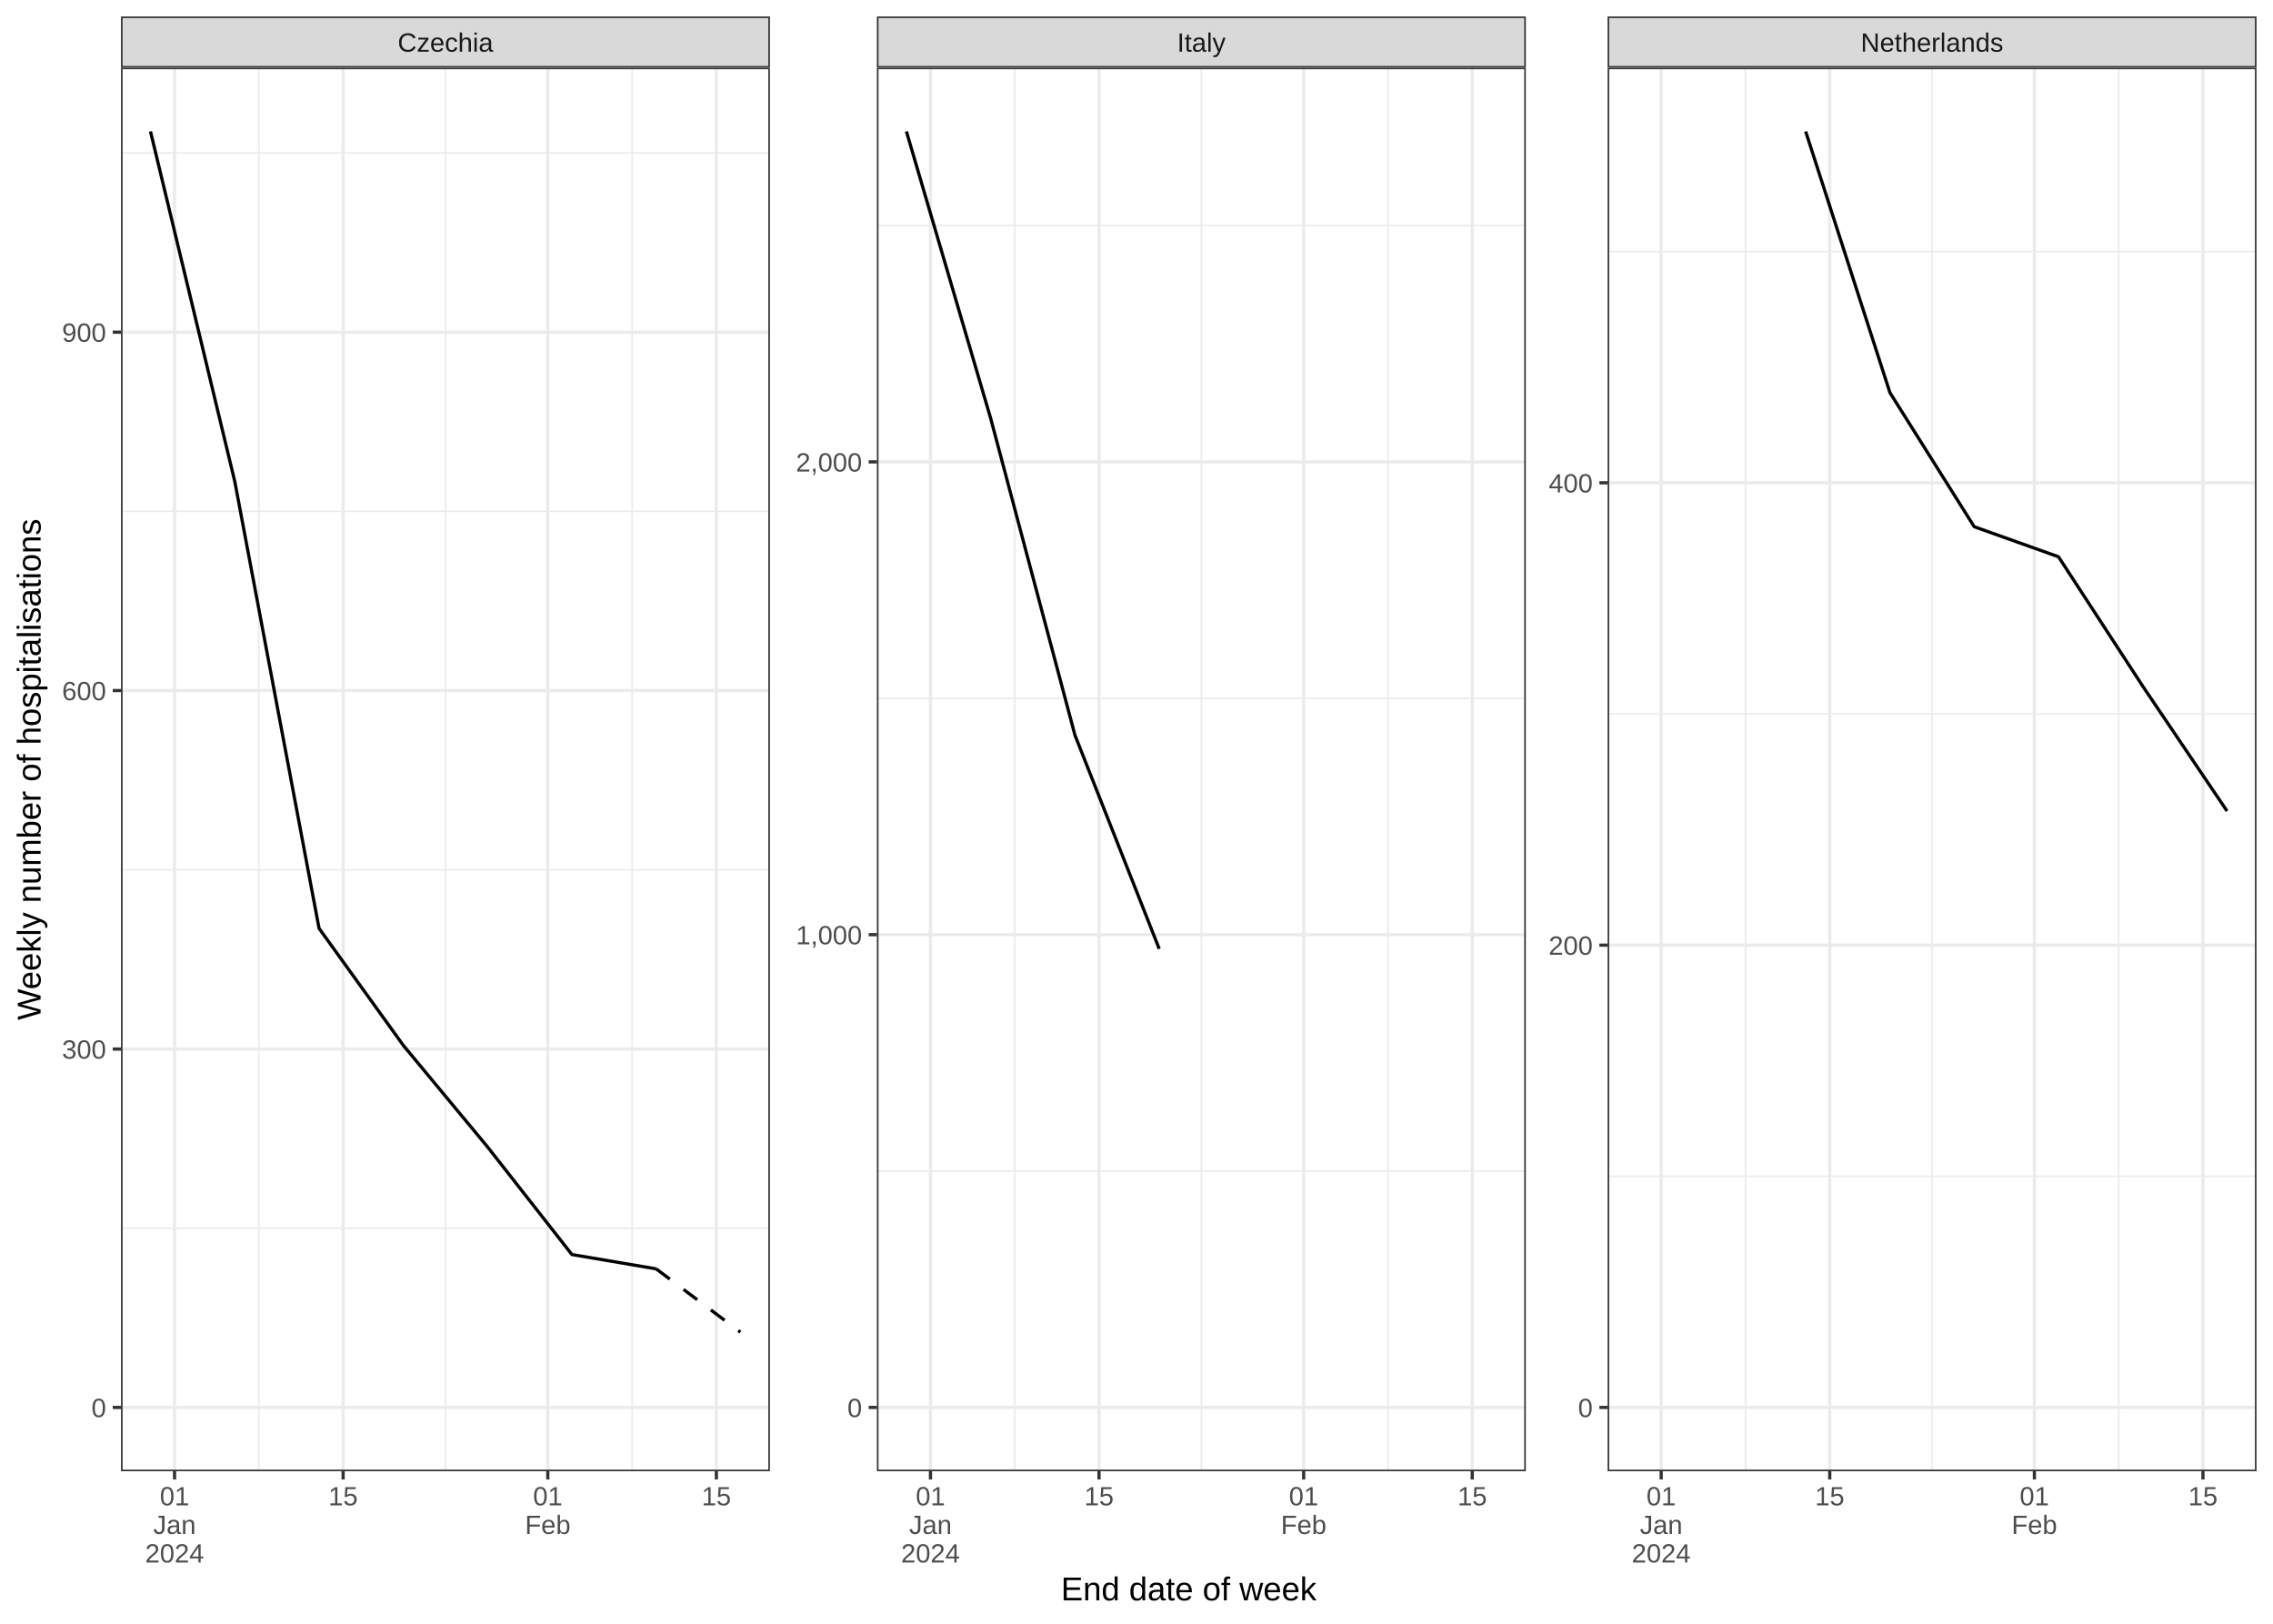
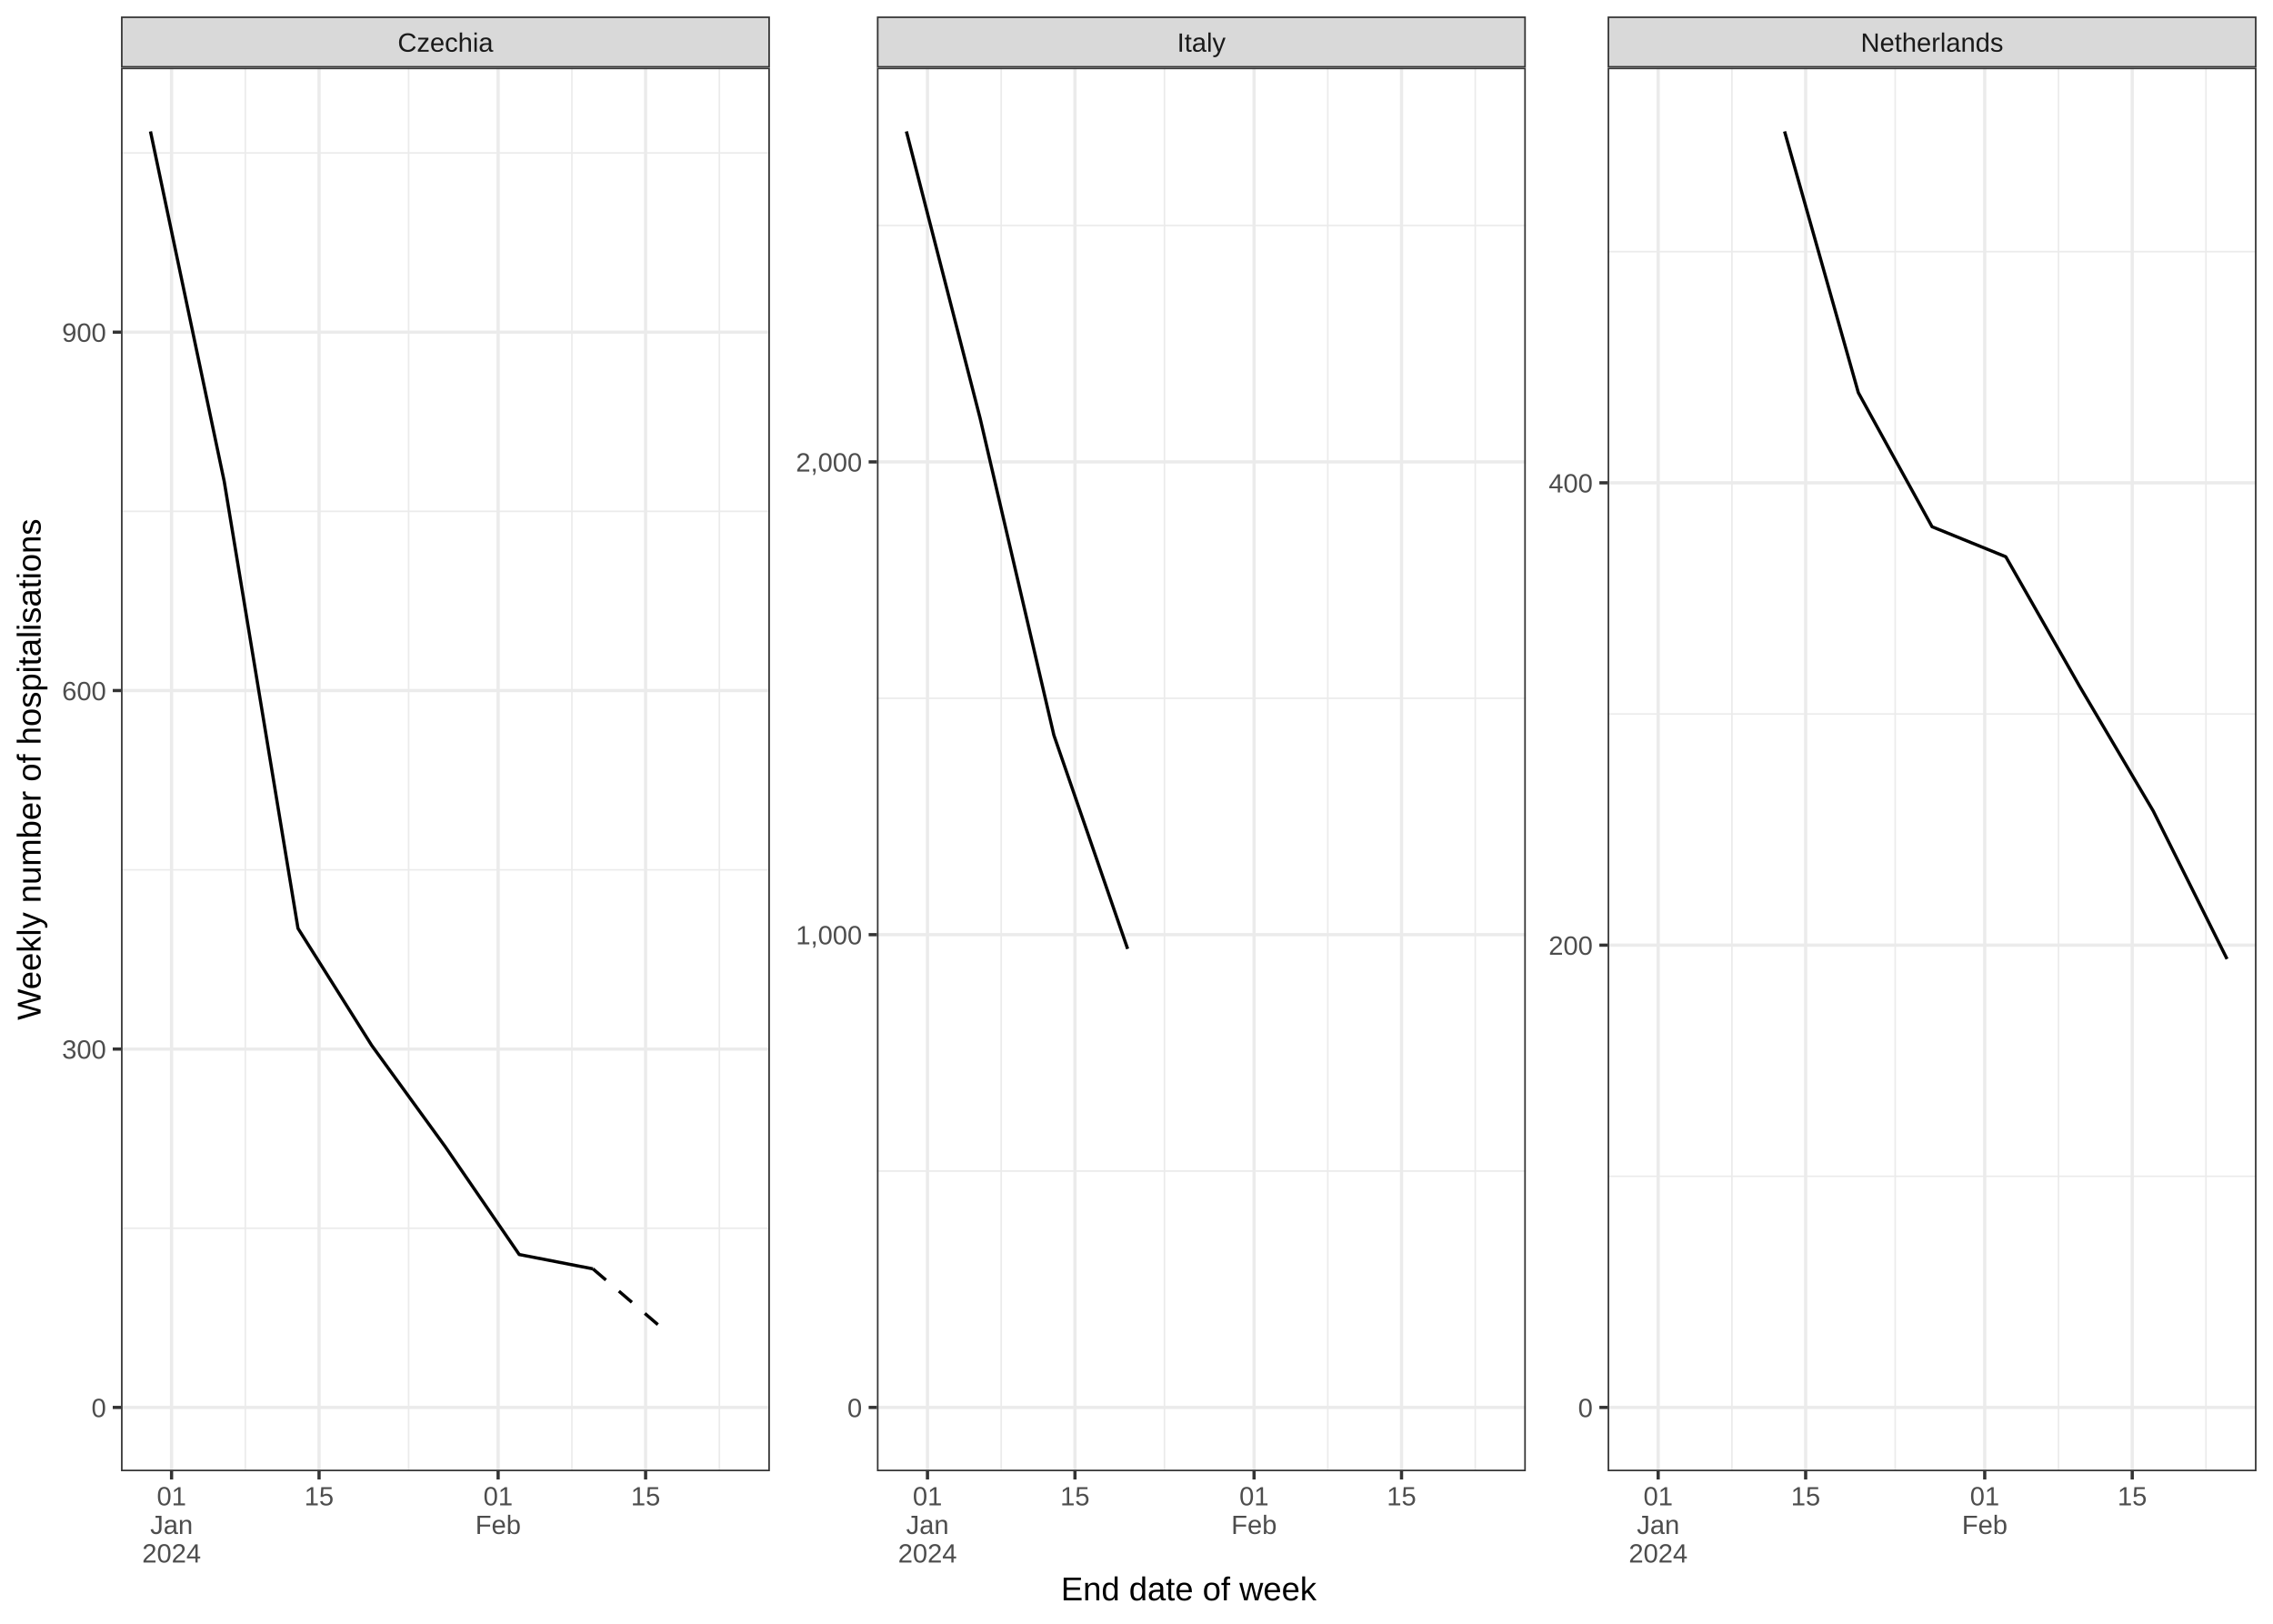
<svg xmlns="http://www.w3.org/2000/svg" class="svglite" width="756.00pt" height="540.00pt" viewBox="0 0 756.00 540.00">
  <defs>
    <style type="text/css">
    .svglite line, .svglite polyline, .svglite polygon, .svglite path, .svglite rect, .svglite circle {
      fill: none;
      stroke: #000000;
      stroke-linecap: round;
      stroke-linejoin: round;
      stroke-miterlimit: 10.00;
    }
    .svglite text {
      white-space: pre;
    }
  </style>
  </defs>
  <rect width="100%" height="100%" style="stroke: none; fill: #FFFFFF;" />
  <defs>
    <clipPath id="cpMC4wMHw3NTYuMDB8MC4wMHw1NDAuMDA=">
      <rect x="0.00" y="0.00" width="756.00" height="540.00" />
    </clipPath>
  </defs>
  <g clip-path="url(#cpMC4wMHw3NTYuMDB8MC4wMHw1NDAuMDA=)">
    <rect x="0.00" y="0.00" width="756.00" height="540.00" style="stroke-width: 1.07; stroke: #FFFFFF; fill: #FFFFFF;" />
  </g>
  <defs>
    <clipPath id="cpNDAuMjR8MjU2LjA4fDIyLjQ5fDQ4OS4yOQ==">
      <rect x="40.24" y="22.49" width="215.83" height="466.80" />
    </clipPath>
  </defs>
  <g clip-path="url(#cpNDAuMjR8MjU2LjA4fDIyLjQ5fDQ4OS4yOQ==)">
    <rect x="40.24" y="22.49" width="215.83" height="466.80" style="stroke-width: 1.07; stroke: none; fill: #FFFFFF;" />
    <polyline points="40.24,408.47 256.08,408.47 " style="stroke-width: 0.53; stroke: #EBEBEB; stroke-linecap: butt;" />
    <polyline points="40.24,289.27 256.08,289.27 " style="stroke-width: 0.53; stroke: #EBEBEB; stroke-linecap: butt;" />
    <polyline points="40.24,170.06 256.08,170.06 " style="stroke-width: 0.53; stroke: #EBEBEB; stroke-linecap: butt;" />
    <polyline points="40.24,50.86 256.08,50.86 " style="stroke-width: 0.53; stroke: #EBEBEB; stroke-linecap: butt;" />
-     <polyline points="86.09,489.29 86.09,22.49 " style="stroke-width: 0.53; stroke: #EBEBEB; stroke-linecap: butt;" />
-     <polyline points="148.16,489.29 148.16,22.49 " style="stroke-width: 0.53; stroke: #EBEBEB; stroke-linecap: butt;" />
-     <polyline points="210.23,489.29 210.23,22.49 " style="stroke-width: 0.53; stroke: #EBEBEB; stroke-linecap: butt;" />
+     <polyline points="81.59,489.29 81.59,22.49 " style="stroke-width: 0.53; stroke: #EBEBEB; stroke-linecap: butt;" />
+     <polyline points="135.90,489.29 135.90,22.49 " style="stroke-width: 0.53; stroke: #EBEBEB; stroke-linecap: butt;" />
+     <polyline points="190.21,489.29 190.21,22.49 " style="stroke-width: 0.53; stroke: #EBEBEB; stroke-linecap: butt;" />
+     <polyline points="239.26,489.29 239.26,22.49 " style="stroke-width: 0.53; stroke: #EBEBEB; stroke-linecap: butt;" />
    <polyline points="40.24,468.07 256.08,468.07 " style="stroke-width: 1.07; stroke: #EBEBEB; stroke-linecap: butt;" />
    <polyline points="40.24,348.87 256.08,348.87 " style="stroke-width: 1.07; stroke: #EBEBEB; stroke-linecap: butt;" />
    <polyline points="40.24,229.66 256.08,229.66 " style="stroke-width: 1.07; stroke: #EBEBEB; stroke-linecap: butt;" />
    <polyline points="40.24,110.46 256.08,110.46 " style="stroke-width: 1.07; stroke: #EBEBEB; stroke-linecap: butt;" />
-     <polyline points="58.06,489.29 58.06,22.49 " style="stroke-width: 1.07; stroke: #EBEBEB; stroke-linecap: butt;" />
-     <polyline points="114.12,489.29 114.12,22.49 " style="stroke-width: 1.07; stroke: #EBEBEB; stroke-linecap: butt;" />
-     <polyline points="182.20,489.29 182.20,22.49 " style="stroke-width: 1.07; stroke: #EBEBEB; stroke-linecap: butt;" />
-     <polyline points="238.26,489.29 238.26,22.49 " style="stroke-width: 1.07; stroke: #EBEBEB; stroke-linecap: butt;" />
-     <polyline points="50.05,43.71 78.09,160.13 106.12,308.74 134.15,347.67 162.18,381.45 190.21,417.21 218.24,421.98 " style="stroke-width: 1.07; stroke-linecap: butt;" />
-     <polyline points="218.24,421.98 246.27,443.04 " style="stroke-width: 1.07; stroke-dasharray: 5.69,5.69; stroke-linecap: butt;" />
+     <polyline points="57.06,489.29 57.06,22.49 " style="stroke-width: 1.07; stroke: #EBEBEB; stroke-linecap: butt;" />
+     <polyline points="106.12,489.29 106.12,22.49 " style="stroke-width: 1.07; stroke: #EBEBEB; stroke-linecap: butt;" />
+     <polyline points="165.68,489.29 165.68,22.49 " style="stroke-width: 1.07; stroke: #EBEBEB; stroke-linecap: butt;" />
+     <polyline points="214.73,489.29 214.73,22.49 " style="stroke-width: 1.07; stroke: #EBEBEB; stroke-linecap: butt;" />
+     <polyline points="50.05,43.71 74.58,160.13 99.11,308.74 123.63,347.67 148.16,381.45 172.69,417.21 197.21,421.98 " style="stroke-width: 1.07; stroke-linecap: butt;" />
+     <polyline points="197.21,421.98 221.74,443.04 " style="stroke-width: 1.07; stroke-dasharray: 5.69,5.69; stroke-linecap: butt;" />
    <rect x="40.24" y="22.49" width="215.83" height="466.80" style="stroke-width: 1.07; stroke: #333333;" />
  </g>
  <g clip-path="url(#cpMC4wMHw3NTYuMDB8MC4wMHw1NDAuMDA=)">
</g>
  <defs>
    <clipPath id="cpMjkxLjY2fDUwNy40OXwyMi40OXw0ODkuMjk=">
      <rect x="291.66" y="22.49" width="215.83" height="466.80" />
    </clipPath>
  </defs>
  <g clip-path="url(#cpMjkxLjY2fDUwNy40OXwyMi40OXw0ODkuMjk=)">
    <rect x="291.66" y="22.49" width="215.83" height="466.80" style="stroke-width: 1.07; stroke: none; fill: #FFFFFF;" />
    <polyline points="291.66,389.45 507.49,389.45 " style="stroke-width: 0.53; stroke: #EBEBEB; stroke-linecap: butt;" />
    <polyline points="291.66,232.23 507.49,232.23 " style="stroke-width: 0.53; stroke: #EBEBEB; stroke-linecap: butt;" />
    <polyline points="291.66,75.00 507.49,75.00 " style="stroke-width: 0.53; stroke: #EBEBEB; stroke-linecap: butt;" />
-     <polyline points="337.51,489.29 337.51,22.49 " style="stroke-width: 0.53; stroke: #EBEBEB; stroke-linecap: butt;" />
-     <polyline points="399.58,489.29 399.58,22.49 " style="stroke-width: 0.53; stroke: #EBEBEB; stroke-linecap: butt;" />
-     <polyline points="461.64,489.29 461.64,22.49 " style="stroke-width: 0.53; stroke: #EBEBEB; stroke-linecap: butt;" />
+     <polyline points="333.00,489.29 333.00,22.49 " style="stroke-width: 0.53; stroke: #EBEBEB; stroke-linecap: butt;" />
+     <polyline points="387.31,489.29 387.31,22.49 " style="stroke-width: 0.53; stroke: #EBEBEB; stroke-linecap: butt;" />
+     <polyline points="441.62,489.29 441.62,22.49 " style="stroke-width: 0.53; stroke: #EBEBEB; stroke-linecap: butt;" />
+     <polyline points="490.67,489.29 490.67,22.49 " style="stroke-width: 0.53; stroke: #EBEBEB; stroke-linecap: butt;" />
    <polyline points="291.66,468.07 507.49,468.07 " style="stroke-width: 1.07; stroke: #EBEBEB; stroke-linecap: butt;" />
    <polyline points="291.66,310.84 507.49,310.84 " style="stroke-width: 1.07; stroke: #EBEBEB; stroke-linecap: butt;" />
    <polyline points="291.66,153.61 507.49,153.61 " style="stroke-width: 1.07; stroke: #EBEBEB; stroke-linecap: butt;" />
-     <polyline points="309.48,489.29 309.48,22.49 " style="stroke-width: 1.07; stroke: #EBEBEB; stroke-linecap: butt;" />
-     <polyline points="365.54,489.29 365.54,22.49 " style="stroke-width: 1.07; stroke: #EBEBEB; stroke-linecap: butt;" />
-     <polyline points="433.61,489.29 433.61,22.49 " style="stroke-width: 1.07; stroke: #EBEBEB; stroke-linecap: butt;" />
-     <polyline points="489.67,489.29 489.67,22.49 " style="stroke-width: 1.07; stroke: #EBEBEB; stroke-linecap: butt;" />
-     <polyline points="301.47,43.71 329.50,139.15 357.53,244.49 385.56,315.56 " style="stroke-width: 1.07; stroke-linecap: butt;" />
+     <polyline points="308.48,489.29 308.48,22.49 " style="stroke-width: 1.07; stroke: #EBEBEB; stroke-linecap: butt;" />
+     <polyline points="357.53,489.29 357.53,22.49 " style="stroke-width: 1.07; stroke: #EBEBEB; stroke-linecap: butt;" />
+     <polyline points="417.10,489.29 417.10,22.49 " style="stroke-width: 1.07; stroke: #EBEBEB; stroke-linecap: butt;" />
+     <polyline points="466.15,489.29 466.15,22.49 " style="stroke-width: 1.07; stroke: #EBEBEB; stroke-linecap: butt;" />
+     <polyline points="301.47,43.71 326.00,139.15 350.52,244.49 375.05,315.56 " style="stroke-width: 1.07; stroke-linecap: butt;" />
    <rect x="291.66" y="22.49" width="215.83" height="466.80" style="stroke-width: 1.07; stroke: #333333;" />
  </g>
  <g clip-path="url(#cpMC4wMHw3NTYuMDB8MC4wMHw1NDAuMDA=)">
</g>
  <defs>
    <clipPath id="cpNTM0LjY5fDc1MC41MnwyMi40OXw0ODkuMjk=">
      <rect x="534.69" y="22.49" width="215.83" height="466.80" />
    </clipPath>
  </defs>
  <g clip-path="url(#cpNTM0LjY5fDc1MC41MnwyMi40OXw0ODkuMjk=)">
    <rect x="534.69" y="22.49" width="215.83" height="466.80" style="stroke-width: 1.07; stroke: none; fill: #FFFFFF;" />
    <polyline points="534.69,391.19 750.52,391.19 " style="stroke-width: 0.53; stroke: #EBEBEB; stroke-linecap: butt;" />
    <polyline points="534.69,237.44 750.52,237.44 " style="stroke-width: 0.53; stroke: #EBEBEB; stroke-linecap: butt;" />
    <polyline points="534.69,83.68 750.52,83.68 " style="stroke-width: 0.53; stroke: #EBEBEB; stroke-linecap: butt;" />
-     <polyline points="580.54,489.29 580.54,22.49 " style="stroke-width: 0.53; stroke: #EBEBEB; stroke-linecap: butt;" />
-     <polyline points="642.60,489.29 642.60,22.49 " style="stroke-width: 0.53; stroke: #EBEBEB; stroke-linecap: butt;" />
-     <polyline points="704.67,489.29 704.67,22.49 " style="stroke-width: 0.53; stroke: #EBEBEB; stroke-linecap: butt;" />
+     <polyline points="576.03,489.29 576.03,22.49 " style="stroke-width: 0.53; stroke: #EBEBEB; stroke-linecap: butt;" />
+     <polyline points="630.34,489.29 630.34,22.49 " style="stroke-width: 0.53; stroke: #EBEBEB; stroke-linecap: butt;" />
+     <polyline points="684.65,489.29 684.65,22.49 " style="stroke-width: 0.53; stroke: #EBEBEB; stroke-linecap: butt;" />
+     <polyline points="733.70,489.29 733.70,22.49 " style="stroke-width: 0.53; stroke: #EBEBEB; stroke-linecap: butt;" />
    <polyline points="534.69,468.07 750.52,468.07 " style="stroke-width: 1.07; stroke: #EBEBEB; stroke-linecap: butt;" />
    <polyline points="534.69,314.32 750.52,314.32 " style="stroke-width: 1.07; stroke: #EBEBEB; stroke-linecap: butt;" />
    <polyline points="534.69,160.56 750.52,160.56 " style="stroke-width: 1.07; stroke: #EBEBEB; stroke-linecap: butt;" />
-     <polyline points="552.51,489.29 552.51,22.49 " style="stroke-width: 1.07; stroke: #EBEBEB; stroke-linecap: butt;" />
-     <polyline points="608.57,489.29 608.57,22.49 " style="stroke-width: 1.07; stroke: #EBEBEB; stroke-linecap: butt;" />
-     <polyline points="676.64,489.29 676.64,22.49 " style="stroke-width: 1.07; stroke: #EBEBEB; stroke-linecap: butt;" />
-     <polyline points="732.70,489.29 732.70,22.49 " style="stroke-width: 1.07; stroke: #EBEBEB; stroke-linecap: butt;" />
-     <polyline points="600.56,43.71 628.59,130.58 656.62,175.17 684.65,185.16 712.68,228.21 740.71,269.73 " style="stroke-width: 1.07; stroke-linecap: butt;" />
+     <polyline points="551.51,489.29 551.51,22.49 " style="stroke-width: 1.07; stroke: #EBEBEB; stroke-linecap: butt;" />
+     <polyline points="600.56,489.29 600.56,22.49 " style="stroke-width: 1.07; stroke: #EBEBEB; stroke-linecap: butt;" />
+     <polyline points="660.12,489.29 660.12,22.49 " style="stroke-width: 1.07; stroke: #EBEBEB; stroke-linecap: butt;" />
+     <polyline points="709.18,489.29 709.18,22.49 " style="stroke-width: 1.07; stroke: #EBEBEB; stroke-linecap: butt;" />
+     <polyline points="593.55,43.71 618.08,130.58 642.60,175.17 667.13,185.16 691.66,228.21 716.18,269.73 740.71,318.93 " style="stroke-width: 1.07; stroke-linecap: butt;" />
    <rect x="534.69" y="22.49" width="215.83" height="466.80" style="stroke-width: 1.07; stroke: #333333;" />
  </g>
  <g clip-path="url(#cpMC4wMHw3NTYuMDB8MC4wMHw1NDAuMDA=)">
</g>
  <defs>
    <clipPath id="cpNDAuMjR8MjU2LjA4fDUuNDh8MjIuNDk=">
      <rect x="40.24" y="5.48" width="215.83" height="17.01" />
    </clipPath>
  </defs>
  <g clip-path="url(#cpNDAuMjR8MjU2LjA4fDUuNDh8MjIuNDk=)">
    <rect x="40.24" y="5.48" width="215.83" height="17.01" style="stroke-width: 1.07; stroke: #333333; fill: #D9D9D9;" />
    <text x="148.16" y="17.19" text-anchor="middle" style="font-size: 8.80px;fill: #1A1A1A; font-family: &quot;Liberation Sans&quot;;" textLength="34.42px" lengthAdjust="spacingAndGlyphs">Czechia</text>
  </g>
  <g clip-path="url(#cpMC4wMHw3NTYuMDB8MC4wMHw1NDAuMDA=)">
</g>
  <defs>
    <clipPath id="cpMjkxLjY2fDUwNy40OXw1LjQ4fDIyLjQ5">
      <rect x="291.66" y="5.48" width="215.83" height="17.01" />
    </clipPath>
  </defs>
  <g clip-path="url(#cpMjkxLjY2fDUwNy40OXw1LjQ4fDIyLjQ5)">
    <rect x="291.66" y="5.48" width="215.83" height="17.01" style="stroke-width: 1.07; stroke: #333333; fill: #D9D9D9;" />
    <text x="399.58" y="17.19" text-anchor="middle" style="font-size: 8.80px;fill: #1A1A1A; font-family: &quot;Liberation Sans&quot;;" textLength="19.09px" lengthAdjust="spacingAndGlyphs">Italy</text>
  </g>
  <g clip-path="url(#cpMC4wMHw3NTYuMDB8MC4wMHw1NDAuMDA=)">
</g>
  <defs>
    <clipPath id="cpNTM0LjY5fDc1MC41Mnw1LjQ4fDIyLjQ5">
      <rect x="534.69" y="5.48" width="215.83" height="17.01" />
    </clipPath>
  </defs>
  <g clip-path="url(#cpNTM0LjY5fDc1MC41Mnw1LjQ4fDIyLjQ5)">
    <rect x="534.69" y="5.48" width="215.83" height="17.01" style="stroke-width: 1.07; stroke: #333333; fill: #D9D9D9;" />
    <text x="642.60" y="17.19" text-anchor="middle" style="font-size: 8.80px;fill: #1A1A1A; font-family: &quot;Liberation Sans&quot;;" textLength="53.63px" lengthAdjust="spacingAndGlyphs">Netherlands</text>
  </g>
  <g clip-path="url(#cpMC4wMHw3NTYuMDB8MC4wMHw1NDAuMDA=)">
-     <polyline points="58.06,492.03 58.06,489.29 " style="stroke-width: 1.07; stroke: #333333; stroke-linecap: butt;" />
-     <polyline points="114.12,492.03 114.12,489.29 " style="stroke-width: 1.07; stroke: #333333; stroke-linecap: butt;" />
-     <polyline points="182.20,492.03 182.20,489.29 " style="stroke-width: 1.07; stroke: #333333; stroke-linecap: butt;" />
-     <polyline points="238.26,492.03 238.26,489.29 " style="stroke-width: 1.07; stroke: #333333; stroke-linecap: butt;" />
-     <text x="58.06" y="500.63" text-anchor="middle" style="font-size: 8.80px;fill: #4D4D4D; font-family: &quot;Liberation Sans&quot;;" textLength="11.19px" lengthAdjust="spacingAndGlyphs">01</text>
-     <text x="58.06" y="510.14" text-anchor="middle" style="font-size: 8.80px;fill: #4D4D4D; font-family: &quot;Liberation Sans&quot;;" textLength="13.56px" lengthAdjust="spacingAndGlyphs">Jan</text>
-     <text x="58.06" y="519.64" text-anchor="middle" style="font-size: 8.80px;fill: #4D4D4D; font-family: &quot;Liberation Sans&quot;;" textLength="22.38px" lengthAdjust="spacingAndGlyphs">2024</text>
-     <text x="114.12" y="500.63" text-anchor="middle" style="font-size: 8.80px;fill: #4D4D4D; font-family: &quot;Liberation Sans&quot;;" textLength="11.19px" lengthAdjust="spacingAndGlyphs">15</text>
-     <text x="182.20" y="500.63" text-anchor="middle" style="font-size: 8.80px;fill: #4D4D4D; font-family: &quot;Liberation Sans&quot;;" textLength="11.19px" lengthAdjust="spacingAndGlyphs">01</text>
-     <text x="182.20" y="510.14" text-anchor="middle" style="font-size: 8.80px;fill: #4D4D4D; font-family: &quot;Liberation Sans&quot;;" textLength="15.58px" lengthAdjust="spacingAndGlyphs">Feb</text>
-     <text x="238.26" y="500.63" text-anchor="middle" style="font-size: 8.80px;fill: #4D4D4D; font-family: &quot;Liberation Sans&quot;;" textLength="11.19px" lengthAdjust="spacingAndGlyphs">15</text>
-     <polyline points="309.48,492.03 309.48,489.29 " style="stroke-width: 1.07; stroke: #333333; stroke-linecap: butt;" />
-     <polyline points="365.54,492.03 365.54,489.29 " style="stroke-width: 1.07; stroke: #333333; stroke-linecap: butt;" />
-     <polyline points="433.61,492.03 433.61,489.29 " style="stroke-width: 1.07; stroke: #333333; stroke-linecap: butt;" />
-     <polyline points="489.67,492.03 489.67,489.29 " style="stroke-width: 1.07; stroke: #333333; stroke-linecap: butt;" />
-     <text x="309.48" y="500.63" text-anchor="middle" style="font-size: 8.80px;fill: #4D4D4D; font-family: &quot;Liberation Sans&quot;;" textLength="11.19px" lengthAdjust="spacingAndGlyphs">01</text>
-     <text x="309.48" y="510.14" text-anchor="middle" style="font-size: 8.80px;fill: #4D4D4D; font-family: &quot;Liberation Sans&quot;;" textLength="13.56px" lengthAdjust="spacingAndGlyphs">Jan</text>
-     <text x="309.48" y="519.64" text-anchor="middle" style="font-size: 8.80px;fill: #4D4D4D; font-family: &quot;Liberation Sans&quot;;" textLength="22.38px" lengthAdjust="spacingAndGlyphs">2024</text>
-     <text x="365.54" y="500.63" text-anchor="middle" style="font-size: 8.80px;fill: #4D4D4D; font-family: &quot;Liberation Sans&quot;;" textLength="11.19px" lengthAdjust="spacingAndGlyphs">15</text>
-     <text x="433.61" y="500.63" text-anchor="middle" style="font-size: 8.80px;fill: #4D4D4D; font-family: &quot;Liberation Sans&quot;;" textLength="11.19px" lengthAdjust="spacingAndGlyphs">01</text>
-     <text x="433.61" y="510.14" text-anchor="middle" style="font-size: 8.80px;fill: #4D4D4D; font-family: &quot;Liberation Sans&quot;;" textLength="15.58px" lengthAdjust="spacingAndGlyphs">Feb</text>
-     <text x="489.67" y="500.63" text-anchor="middle" style="font-size: 8.80px;fill: #4D4D4D; font-family: &quot;Liberation Sans&quot;;" textLength="11.19px" lengthAdjust="spacingAndGlyphs">15</text>
-     <polyline points="552.51,492.03 552.51,489.29 " style="stroke-width: 1.07; stroke: #333333; stroke-linecap: butt;" />
-     <polyline points="608.57,492.03 608.57,489.29 " style="stroke-width: 1.07; stroke: #333333; stroke-linecap: butt;" />
-     <polyline points="676.64,492.03 676.64,489.29 " style="stroke-width: 1.07; stroke: #333333; stroke-linecap: butt;" />
-     <polyline points="732.70,492.03 732.70,489.29 " style="stroke-width: 1.07; stroke: #333333; stroke-linecap: butt;" />
-     <text x="552.51" y="500.63" text-anchor="middle" style="font-size: 8.80px;fill: #4D4D4D; font-family: &quot;Liberation Sans&quot;;" textLength="11.19px" lengthAdjust="spacingAndGlyphs">01</text>
-     <text x="552.51" y="510.14" text-anchor="middle" style="font-size: 8.80px;fill: #4D4D4D; font-family: &quot;Liberation Sans&quot;;" textLength="13.56px" lengthAdjust="spacingAndGlyphs">Jan</text>
-     <text x="552.51" y="519.64" text-anchor="middle" style="font-size: 8.80px;fill: #4D4D4D; font-family: &quot;Liberation Sans&quot;;" textLength="22.38px" lengthAdjust="spacingAndGlyphs">2024</text>
-     <text x="608.57" y="500.63" text-anchor="middle" style="font-size: 8.80px;fill: #4D4D4D; font-family: &quot;Liberation Sans&quot;;" textLength="11.19px" lengthAdjust="spacingAndGlyphs">15</text>
-     <text x="676.64" y="500.63" text-anchor="middle" style="font-size: 8.80px;fill: #4D4D4D; font-family: &quot;Liberation Sans&quot;;" textLength="11.19px" lengthAdjust="spacingAndGlyphs">01</text>
-     <text x="676.64" y="510.14" text-anchor="middle" style="font-size: 8.80px;fill: #4D4D4D; font-family: &quot;Liberation Sans&quot;;" textLength="15.58px" lengthAdjust="spacingAndGlyphs">Feb</text>
-     <text x="732.70" y="500.63" text-anchor="middle" style="font-size: 8.80px;fill: #4D4D4D; font-family: &quot;Liberation Sans&quot;;" textLength="11.19px" lengthAdjust="spacingAndGlyphs">15</text>
+     <polyline points="57.06,492.03 57.06,489.29 " style="stroke-width: 1.07; stroke: #333333; stroke-linecap: butt;" />
+     <polyline points="106.12,492.03 106.12,489.29 " style="stroke-width: 1.07; stroke: #333333; stroke-linecap: butt;" />
+     <polyline points="165.68,492.03 165.68,489.29 " style="stroke-width: 1.07; stroke: #333333; stroke-linecap: butt;" />
+     <polyline points="214.73,492.03 214.73,489.29 " style="stroke-width: 1.07; stroke: #333333; stroke-linecap: butt;" />
+     <text x="57.06" y="500.63" text-anchor="middle" style="font-size: 8.80px;fill: #4D4D4D; font-family: &quot;Liberation Sans&quot;;" textLength="11.19px" lengthAdjust="spacingAndGlyphs">01</text>
+     <text x="57.06" y="510.14" text-anchor="middle" style="font-size: 8.80px;fill: #4D4D4D; font-family: &quot;Liberation Sans&quot;;" textLength="13.56px" lengthAdjust="spacingAndGlyphs">Jan</text>
+     <text x="57.06" y="519.64" text-anchor="middle" style="font-size: 8.80px;fill: #4D4D4D; font-family: &quot;Liberation Sans&quot;;" textLength="22.38px" lengthAdjust="spacingAndGlyphs">2024</text>
+     <text x="106.12" y="500.63" text-anchor="middle" style="font-size: 8.80px;fill: #4D4D4D; font-family: &quot;Liberation Sans&quot;;" textLength="11.19px" lengthAdjust="spacingAndGlyphs">15</text>
+     <text x="165.68" y="500.63" text-anchor="middle" style="font-size: 8.80px;fill: #4D4D4D; font-family: &quot;Liberation Sans&quot;;" textLength="11.19px" lengthAdjust="spacingAndGlyphs">01</text>
+     <text x="165.68" y="510.14" text-anchor="middle" style="font-size: 8.80px;fill: #4D4D4D; font-family: &quot;Liberation Sans&quot;;" textLength="15.58px" lengthAdjust="spacingAndGlyphs">Feb</text>
+     <text x="214.73" y="500.63" text-anchor="middle" style="font-size: 8.80px;fill: #4D4D4D; font-family: &quot;Liberation Sans&quot;;" textLength="11.19px" lengthAdjust="spacingAndGlyphs">15</text>
+     <polyline points="308.48,492.03 308.48,489.29 " style="stroke-width: 1.07; stroke: #333333; stroke-linecap: butt;" />
+     <polyline points="357.53,492.03 357.53,489.29 " style="stroke-width: 1.07; stroke: #333333; stroke-linecap: butt;" />
+     <polyline points="417.10,492.03 417.10,489.29 " style="stroke-width: 1.07; stroke: #333333; stroke-linecap: butt;" />
+     <polyline points="466.15,492.03 466.15,489.29 " style="stroke-width: 1.07; stroke: #333333; stroke-linecap: butt;" />
+     <text x="308.48" y="500.63" text-anchor="middle" style="font-size: 8.80px;fill: #4D4D4D; font-family: &quot;Liberation Sans&quot;;" textLength="11.19px" lengthAdjust="spacingAndGlyphs">01</text>
+     <text x="308.48" y="510.14" text-anchor="middle" style="font-size: 8.80px;fill: #4D4D4D; font-family: &quot;Liberation Sans&quot;;" textLength="13.56px" lengthAdjust="spacingAndGlyphs">Jan</text>
+     <text x="308.48" y="519.64" text-anchor="middle" style="font-size: 8.80px;fill: #4D4D4D; font-family: &quot;Liberation Sans&quot;;" textLength="22.38px" lengthAdjust="spacingAndGlyphs">2024</text>
+     <text x="357.53" y="500.63" text-anchor="middle" style="font-size: 8.80px;fill: #4D4D4D; font-family: &quot;Liberation Sans&quot;;" textLength="11.19px" lengthAdjust="spacingAndGlyphs">15</text>
+     <text x="417.10" y="500.63" text-anchor="middle" style="font-size: 8.80px;fill: #4D4D4D; font-family: &quot;Liberation Sans&quot;;" textLength="11.19px" lengthAdjust="spacingAndGlyphs">01</text>
+     <text x="417.10" y="510.14" text-anchor="middle" style="font-size: 8.80px;fill: #4D4D4D; font-family: &quot;Liberation Sans&quot;;" textLength="15.58px" lengthAdjust="spacingAndGlyphs">Feb</text>
+     <text x="466.15" y="500.63" text-anchor="middle" style="font-size: 8.80px;fill: #4D4D4D; font-family: &quot;Liberation Sans&quot;;" textLength="11.19px" lengthAdjust="spacingAndGlyphs">15</text>
+     <polyline points="551.51,492.03 551.51,489.29 " style="stroke-width: 1.07; stroke: #333333; stroke-linecap: butt;" />
+     <polyline points="600.56,492.03 600.56,489.29 " style="stroke-width: 1.07; stroke: #333333; stroke-linecap: butt;" />
+     <polyline points="660.12,492.03 660.12,489.29 " style="stroke-width: 1.07; stroke: #333333; stroke-linecap: butt;" />
+     <polyline points="709.18,492.03 709.18,489.29 " style="stroke-width: 1.07; stroke: #333333; stroke-linecap: butt;" />
+     <text x="551.51" y="500.63" text-anchor="middle" style="font-size: 8.80px;fill: #4D4D4D; font-family: &quot;Liberation Sans&quot;;" textLength="11.19px" lengthAdjust="spacingAndGlyphs">01</text>
+     <text x="551.51" y="510.14" text-anchor="middle" style="font-size: 8.80px;fill: #4D4D4D; font-family: &quot;Liberation Sans&quot;;" textLength="13.56px" lengthAdjust="spacingAndGlyphs">Jan</text>
+     <text x="551.51" y="519.64" text-anchor="middle" style="font-size: 8.80px;fill: #4D4D4D; font-family: &quot;Liberation Sans&quot;;" textLength="22.38px" lengthAdjust="spacingAndGlyphs">2024</text>
+     <text x="600.56" y="500.63" text-anchor="middle" style="font-size: 8.80px;fill: #4D4D4D; font-family: &quot;Liberation Sans&quot;;" textLength="11.19px" lengthAdjust="spacingAndGlyphs">15</text>
+     <text x="660.12" y="500.63" text-anchor="middle" style="font-size: 8.80px;fill: #4D4D4D; font-family: &quot;Liberation Sans&quot;;" textLength="11.19px" lengthAdjust="spacingAndGlyphs">01</text>
+     <text x="660.12" y="510.14" text-anchor="middle" style="font-size: 8.80px;fill: #4D4D4D; font-family: &quot;Liberation Sans&quot;;" textLength="15.58px" lengthAdjust="spacingAndGlyphs">Feb</text>
+     <text x="709.18" y="500.63" text-anchor="middle" style="font-size: 8.80px;fill: #4D4D4D; font-family: &quot;Liberation Sans&quot;;" textLength="11.19px" lengthAdjust="spacingAndGlyphs">15</text>
    <text x="529.76" y="471.28" text-anchor="end" style="font-size: 8.80px;fill: #4D4D4D; font-family: &quot;Liberation Sans&quot;;" textLength="5.59px" lengthAdjust="spacingAndGlyphs">0</text>
    <text x="529.76" y="317.52" text-anchor="end" style="font-size: 8.80px;fill: #4D4D4D; font-family: &quot;Liberation Sans&quot;;" textLength="16.78px" lengthAdjust="spacingAndGlyphs">200</text>
    <text x="529.76" y="163.77" text-anchor="end" style="font-size: 8.80px;fill: #4D4D4D; font-family: &quot;Liberation Sans&quot;;" textLength="16.78px" lengthAdjust="spacingAndGlyphs">400</text>
    <polyline points="531.95,468.07 534.69,468.07 " style="stroke-width: 1.07; stroke: #333333; stroke-linecap: butt;" />
    <polyline points="531.95,314.32 534.69,314.32 " style="stroke-width: 1.07; stroke: #333333; stroke-linecap: butt;" />
    <polyline points="531.95,160.56 534.69,160.56 " style="stroke-width: 1.07; stroke: #333333; stroke-linecap: butt;" />
    <text x="286.73" y="471.28" text-anchor="end" style="font-size: 8.80px;fill: #4D4D4D; font-family: &quot;Liberation Sans&quot;;" textLength="5.59px" lengthAdjust="spacingAndGlyphs">0</text>
    <text x="286.73" y="314.05" text-anchor="end" style="font-size: 8.80px;fill: #4D4D4D; font-family: &quot;Liberation Sans&quot;;" textLength="25.17px" lengthAdjust="spacingAndGlyphs">1,000</text>
    <text x="286.73" y="156.82" text-anchor="end" style="font-size: 8.80px;fill: #4D4D4D; font-family: &quot;Liberation Sans&quot;;" textLength="25.17px" lengthAdjust="spacingAndGlyphs">2,000</text>
    <polyline points="288.92,468.07 291.66,468.07 " style="stroke-width: 1.07; stroke: #333333; stroke-linecap: butt;" />
    <polyline points="288.92,310.84 291.66,310.84 " style="stroke-width: 1.07; stroke: #333333; stroke-linecap: butt;" />
    <polyline points="288.92,153.61 291.66,153.61 " style="stroke-width: 1.07; stroke: #333333; stroke-linecap: butt;" />
    <text x="35.31" y="471.28" text-anchor="end" style="font-size: 8.80px;fill: #4D4D4D; font-family: &quot;Liberation Sans&quot;;" textLength="5.59px" lengthAdjust="spacingAndGlyphs">0</text>
    <text x="35.31" y="352.07" text-anchor="end" style="font-size: 8.80px;fill: #4D4D4D; font-family: &quot;Liberation Sans&quot;;" textLength="16.78px" lengthAdjust="spacingAndGlyphs">300</text>
    <text x="35.31" y="232.87" text-anchor="end" style="font-size: 8.80px;fill: #4D4D4D; font-family: &quot;Liberation Sans&quot;;" textLength="16.78px" lengthAdjust="spacingAndGlyphs">600</text>
    <text x="35.31" y="113.67" text-anchor="end" style="font-size: 8.80px;fill: #4D4D4D; font-family: &quot;Liberation Sans&quot;;" textLength="16.78px" lengthAdjust="spacingAndGlyphs">900</text>
    <polyline points="37.50,468.07 40.24,468.07 " style="stroke-width: 1.07; stroke: #333333; stroke-linecap: butt;" />
    <polyline points="37.50,348.87 40.24,348.87 " style="stroke-width: 1.07; stroke: #333333; stroke-linecap: butt;" />
    <polyline points="37.50,229.66 40.24,229.66 " style="stroke-width: 1.07; stroke: #333333; stroke-linecap: butt;" />
    <polyline points="37.50,110.46 40.24,110.46 " style="stroke-width: 1.07; stroke: #333333; stroke-linecap: butt;" />
    <text x="395.38" y="532.23" text-anchor="middle" style="font-size: 11.00px; font-family: &quot;Liberation Sans&quot;;" textLength="95.72px" lengthAdjust="spacingAndGlyphs">End date of week</text>
    <text transform="translate(13.50,255.89) rotate(-90)" text-anchor="middle" style="font-size: 11.00px; font-family: &quot;Liberation Sans&quot;;" textLength="189.66px" lengthAdjust="spacingAndGlyphs">Weekly number of hospitalisations</text>
  </g>
</svg>
